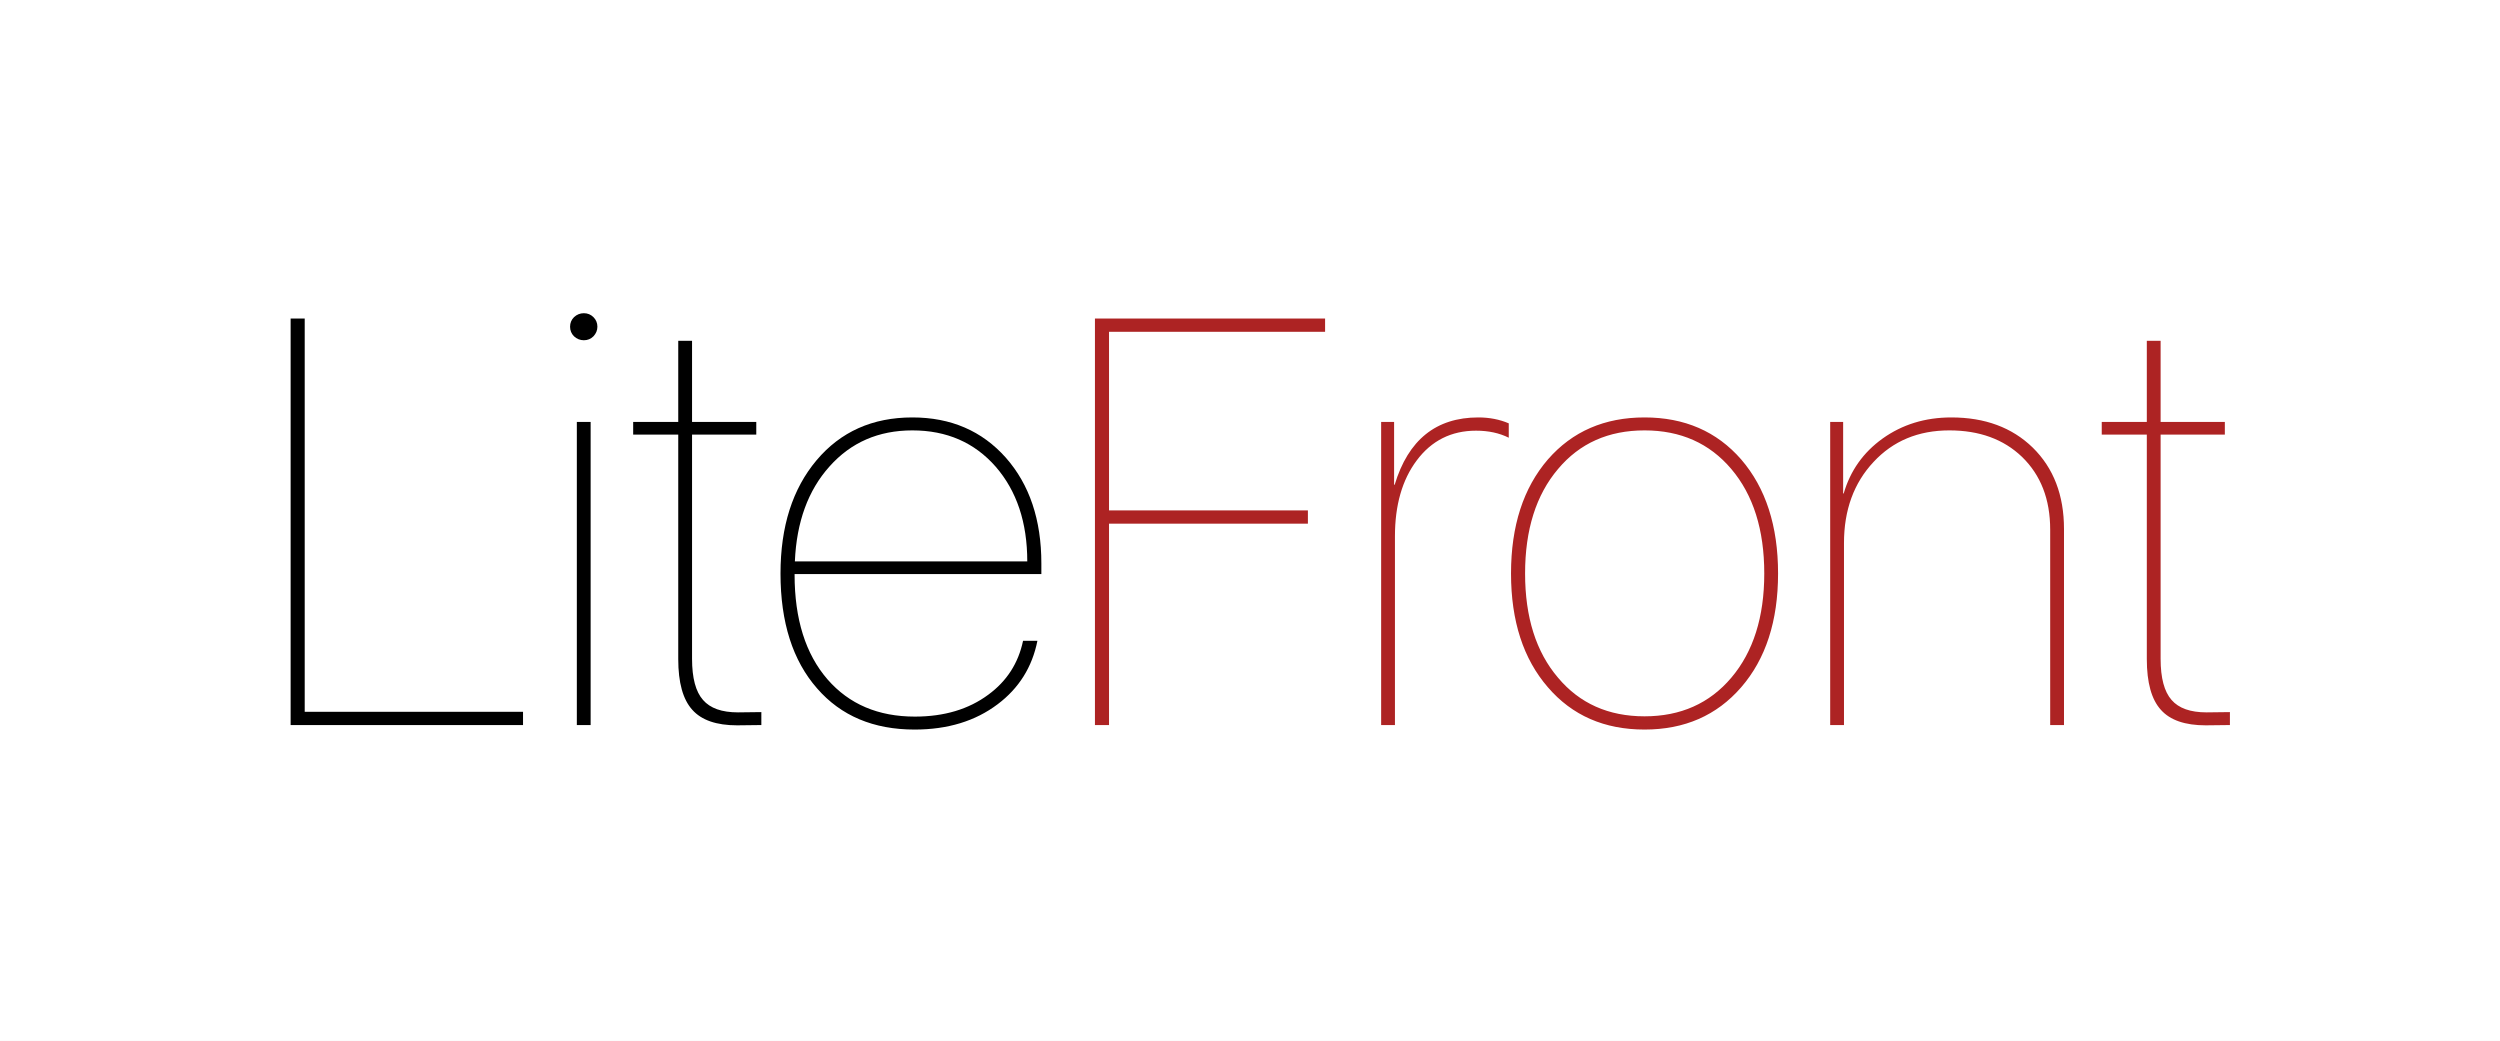
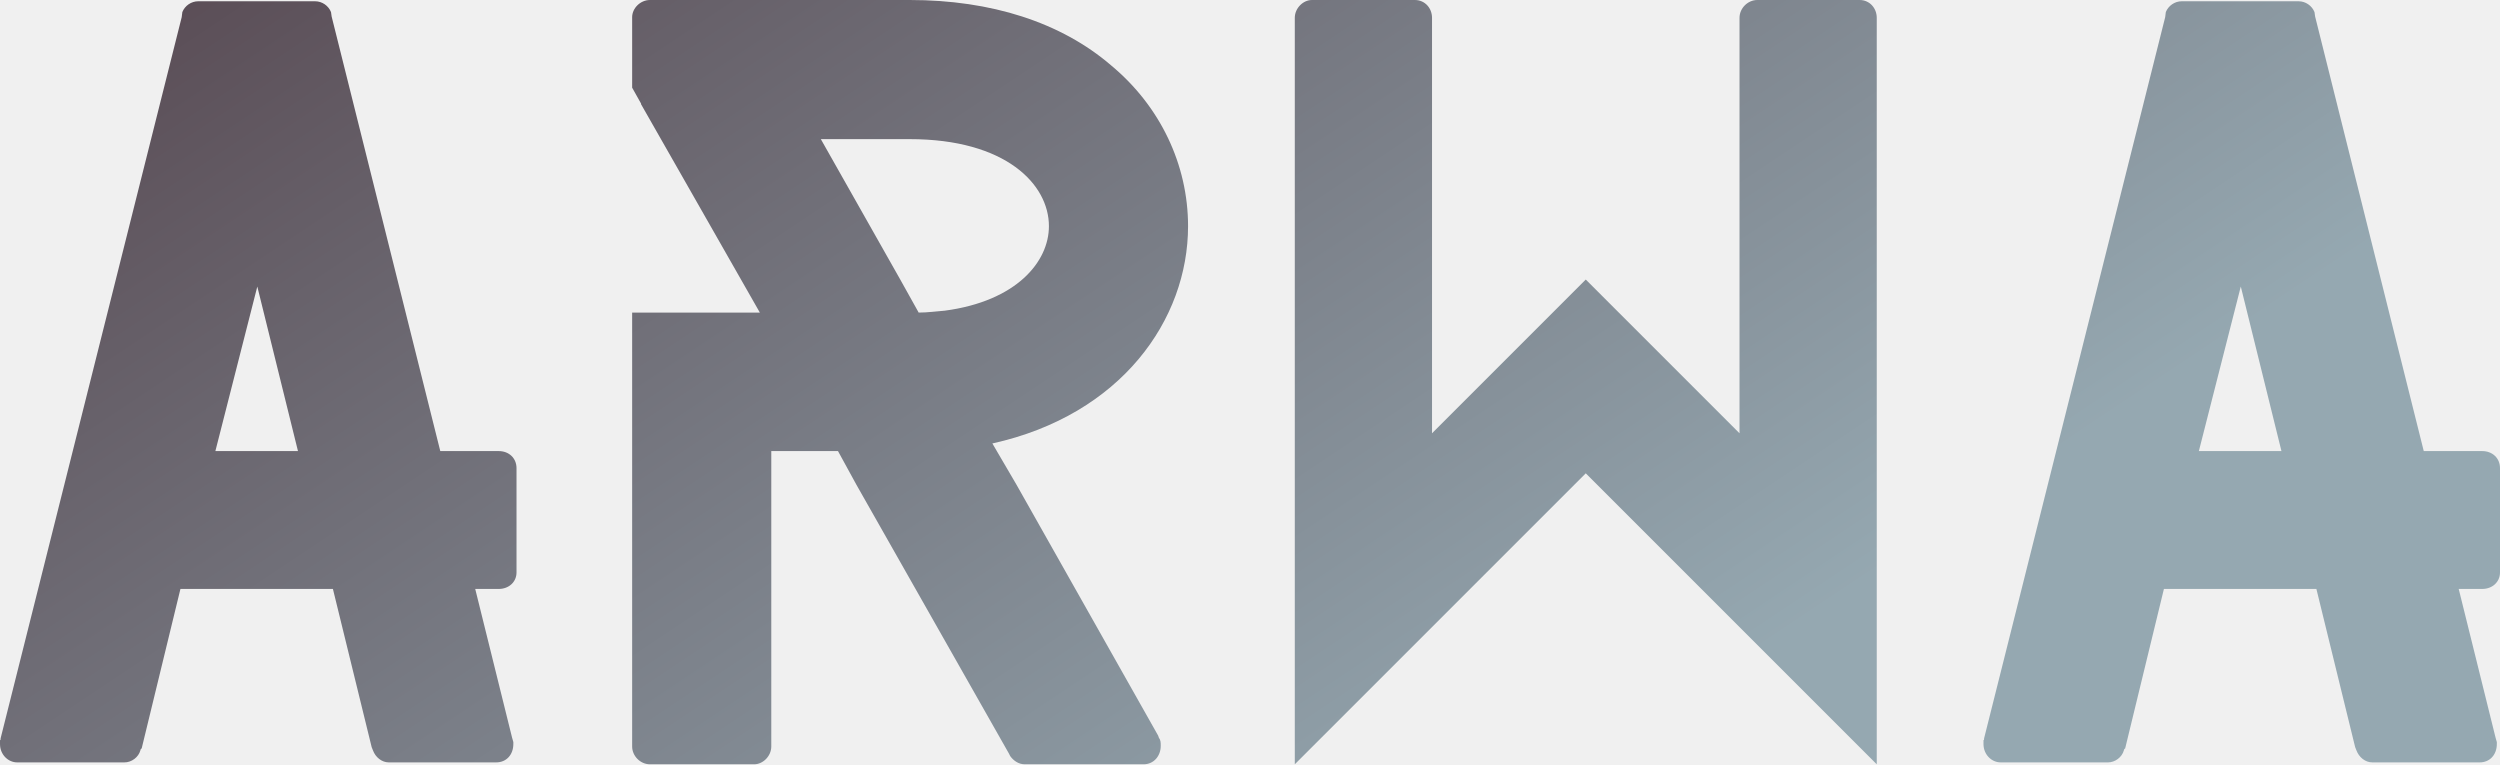
- <svg xmlns="http://www.w3.org/2000/svg" width="1924" height="801" viewBox="0 0 1924 801" fill="none">
-   <rect width="1924" height="801" fill="white" />
-   <path d="M402.523 558H223.666V245.162H234.506V547.811H402.523V558ZM443.932 324.727H454.555V558H443.932V324.727ZM449.352 261.855C446.461 261.855 443.932 260.844 441.764 258.82C439.74 256.797 438.729 254.34 438.729 251.449C438.729 248.559 439.74 246.102 441.764 244.078C443.932 242.055 446.461 241.043 449.352 241.043C452.242 241.043 454.699 242.055 456.723 244.078C458.746 246.102 459.758 248.559 459.758 251.449C459.758 254.195 458.746 256.652 456.723 258.82C454.699 260.844 452.242 261.855 449.352 261.855ZM532.602 262.289V324.727H582.031V334.482H532.602V507.053C532.602 521.795 535.42 532.346 541.057 538.705C546.549 545.064 555.51 548.244 567.939 548.244L585.934 548.027V558L567.289 558.217C551.391 558.217 539.9 554.242 532.818 546.293C525.592 538.344 521.979 525.336 521.979 507.27V334.482H487.291V324.727H521.979V262.289H532.602ZM702.137 331.23C676.121 331.23 654.875 340.48 638.398 358.98C621.922 377.336 613.033 401.689 611.732 432.041H790.59C790.59 402.123 782.496 377.842 766.309 359.197C749.977 340.553 728.586 331.23 702.137 331.23ZM798.395 493.178C794.348 513.412 784.158 529.672 767.826 541.957C750.627 554.965 729.309 561.469 703.871 561.469C672.219 561.469 647.215 550.918 628.859 529.816C610.07 508.426 600.676 478.941 600.676 441.363C600.676 405.23 609.926 376.18 628.426 354.211C646.926 332.242 671.496 321.258 702.137 321.258C731.766 321.258 755.758 331.592 774.113 352.26C792.324 372.928 801.43 400.027 801.43 433.559V441.797H611.516V442.23C611.516 476.484 619.971 503.367 636.881 522.879C653.502 541.957 675.904 551.496 704.088 551.496C726.635 551.496 745.496 545.859 760.672 534.586C774.836 524.18 783.725 510.377 787.338 493.178H798.395Z" fill="black" />
-   <path d="M842.666 558V245.162H1019.79V255.352H853.506V392.801H1006.56V402.99H853.506V558H842.666ZM1062.93 324.727H1072.9V373.072H1073.34C1083.74 338.529 1105.21 321.258 1137.73 321.258C1146.25 321.258 1154.06 322.775 1161.14 325.811V336.867C1153.91 333.254 1145.53 331.447 1135.99 331.447C1116.91 331.447 1101.67 339.107 1090.25 354.428C1079.12 369.314 1073.55 388.754 1073.55 412.746V558H1062.93V324.727ZM1265.64 561.469C1234.71 561.469 1209.92 550.629 1191.28 528.949C1172.34 507.125 1162.88 477.93 1162.88 441.363C1162.88 404.797 1172.34 375.529 1191.28 353.561C1210.06 332.025 1234.85 321.258 1265.64 321.258C1296.42 321.258 1321.21 332.025 1340 353.561C1358.93 375.529 1368.4 404.797 1368.4 441.363C1368.4 477.93 1358.93 507.125 1340 528.949C1321.21 550.629 1296.42 561.469 1265.64 561.469ZM1265.64 551.279C1293.39 551.279 1315.64 541.379 1332.41 521.578C1349.32 501.633 1357.78 474.895 1357.78 441.363C1357.78 407.688 1349.32 380.877 1332.41 360.932C1315.64 341.131 1293.39 331.23 1265.64 331.23C1237.89 331.23 1215.7 341.131 1199.08 360.932C1182.17 380.877 1173.71 407.688 1173.71 441.363C1173.71 475.039 1182.17 501.777 1199.08 521.578C1215.7 541.379 1237.89 551.279 1265.64 551.279ZM1408.51 324.727H1418.48V379.793H1418.91C1423.97 362.305 1433.94 348.213 1448.83 337.518C1464.01 326.678 1481.64 321.258 1501.73 321.258C1527.6 321.258 1548.48 328.99 1564.38 344.455C1580.43 360.209 1588.45 381.094 1588.45 407.109V558H1577.82V407.543C1577.82 384.273 1570.6 365.629 1556.14 351.609C1541.98 338.023 1523.34 331.23 1500.21 331.23C1476.36 331.23 1456.92 339.324 1441.89 355.512C1426.72 371.699 1419.13 392.512 1419.13 417.949V558H1408.51V324.727ZM1662.81 262.289V324.727H1712.24V334.482H1662.81V507.053C1662.81 521.795 1665.63 532.346 1671.26 538.705C1676.76 545.064 1685.72 548.244 1698.15 548.244L1716.14 548.027V558L1697.5 558.217C1681.6 558.217 1670.11 554.242 1663.03 546.293C1655.8 538.344 1652.19 525.336 1652.19 507.27V334.482H1617.5V324.727H1652.19V262.289H1662.81Z" fill="#AD2323" />
+ <svg xmlns="http://www.w3.org/2000/svg" data-v-423bf9ae="" viewBox="0 0 196.259 60" class="font">
+   <defs data-v-423bf9ae="">
+     <linearGradient data-v-423bf9ae="" gradientTransform="rotate(25)" id="c18d9a13-9d24-428b-a816-27d1d4a4dada" x1="0%" y1="0%" x2="100%" y2="0%">
+       <stop data-v-423bf9ae="" offset="0%" style="stop-color: rgb(87, 72, 81); stop-opacity: 1;" />
+       <stop data-v-423bf9ae="" offset="100%" style="stop-color: rgb(149, 168, 177); stop-opacity: 1;" />
+     </linearGradient>
+   </defs>
+   <g data-v-423bf9ae="" id="54024354-5bcb-4796-98dc-d22450540a21" fill="url(#c18d9a13-9d24-428b-a816-27d1d4a4dada)" transform="matrix(4.987531,0,0,4.987531,-4.189524,-18.90274)">
+     <path d="M8.97 11.16C8.97 11.00 8.85 10.89 8.69 10.89L7.77 10.89L6.06 4.05L6.05 3.98C6.01 3.88 5.91 3.81 5.80 3.81L3.96 3.81C3.85 3.81 3.75 3.88 3.71 3.98L3.70 4.06L0.85 15.41C0.85 15.43 0.85 15.44 0.84 15.44L0.84 15.50C0.84 15.67 0.97 15.79 1.11 15.79L2.80 15.79C2.91 15.79 3.02 15.71 3.05 15.60C3.05 15.58 3.07 15.57 3.07 15.57L3.68 13.06L6.08 13.06L6.69 15.55L6.71 15.60C6.75 15.71 6.85 15.79 6.96 15.79L8.65 15.79C8.81 15.79 8.92 15.67 8.92 15.50L8.92 15.47L8.90 15.40L8.32 13.06L8.69 13.06C8.85 13.06 8.97 12.95 8.97 12.80ZM4.23 10.89L4.89 8.30L5.53 10.89ZM19.07 15.37L16.84 11.42L16.53 10.89L16.46 10.77C18.49 10.32 19.54 8.82 19.54 7.35C19.54 6.38 19.10 5.46 18.33 4.82C17.54 4.14 16.44 3.79 15.16 3.79L11.07 3.79C10.92 3.79 10.79 3.92 10.79 4.06L10.79 5.17L10.93 5.42L10.93 5.43L12.80 8.71L10.79 8.71L10.79 15.54C10.79 15.69 10.92 15.82 11.07 15.82L12.71 15.82C12.85 15.82 12.98 15.69 12.98 15.54L12.98 10.89L14.03 10.89L14.32 11.42L16.72 15.65L16.74 15.69C16.79 15.76 16.87 15.82 16.97 15.82L18.84 15.82C19.00 15.82 19.11 15.69 19.11 15.53C19.11 15.48 19.11 15.44 19.08 15.40ZM15.01 8.19L13.76 5.98L15.16 5.98C16.67 5.98 17.35 6.69 17.35 7.35C17.35 7.91 16.84 8.53 15.71 8.68C15.58 8.69 15.44 8.71 15.30 8.71ZM30.38 15.82L25.80 11.24L21.22 15.82L21.22 4.07C21.22 3.92 21.35 3.79 21.49 3.79L23.11 3.79C23.27 3.79 23.38 3.92 23.38 4.07L23.38 10.61L25.80 8.19L28.22 10.61L28.22 4.07C28.22 3.92 28.35 3.79 28.50 3.79L30.11 3.79C30.27 3.79 30.38 3.92 30.38 4.07ZM40.19 11.16C40.19 11.00 40.07 10.89 39.91 10.89L38.99 10.89L37.28 4.05L37.27 3.98C37.23 3.88 37.13 3.81 37.02 3.81L35.18 3.81C35.07 3.81 34.97 3.88 34.93 3.98L34.92 4.06L32.07 15.41C32.07 15.43 32.07 15.44 32.06 15.44L32.06 15.50C32.06 15.67 32.19 15.79 32.33 15.79L34.02 15.79C34.13 15.79 34.24 15.71 34.27 15.60C34.27 15.58 34.29 15.57 34.29 15.57L34.90 13.06L37.30 13.06L37.91 15.55L37.93 15.60C37.97 15.71 38.07 15.79 38.18 15.79L39.87 15.79C40.03 15.79 40.14 15.67 40.14 15.50L40.14 15.47L40.12 15.40L39.54 13.06L39.91 13.06C40.07 13.06 40.19 12.95 40.19 12.80ZM35.45 10.89L36.11 8.30L36.75 10.89Z" />
+   </g>
</svg>
